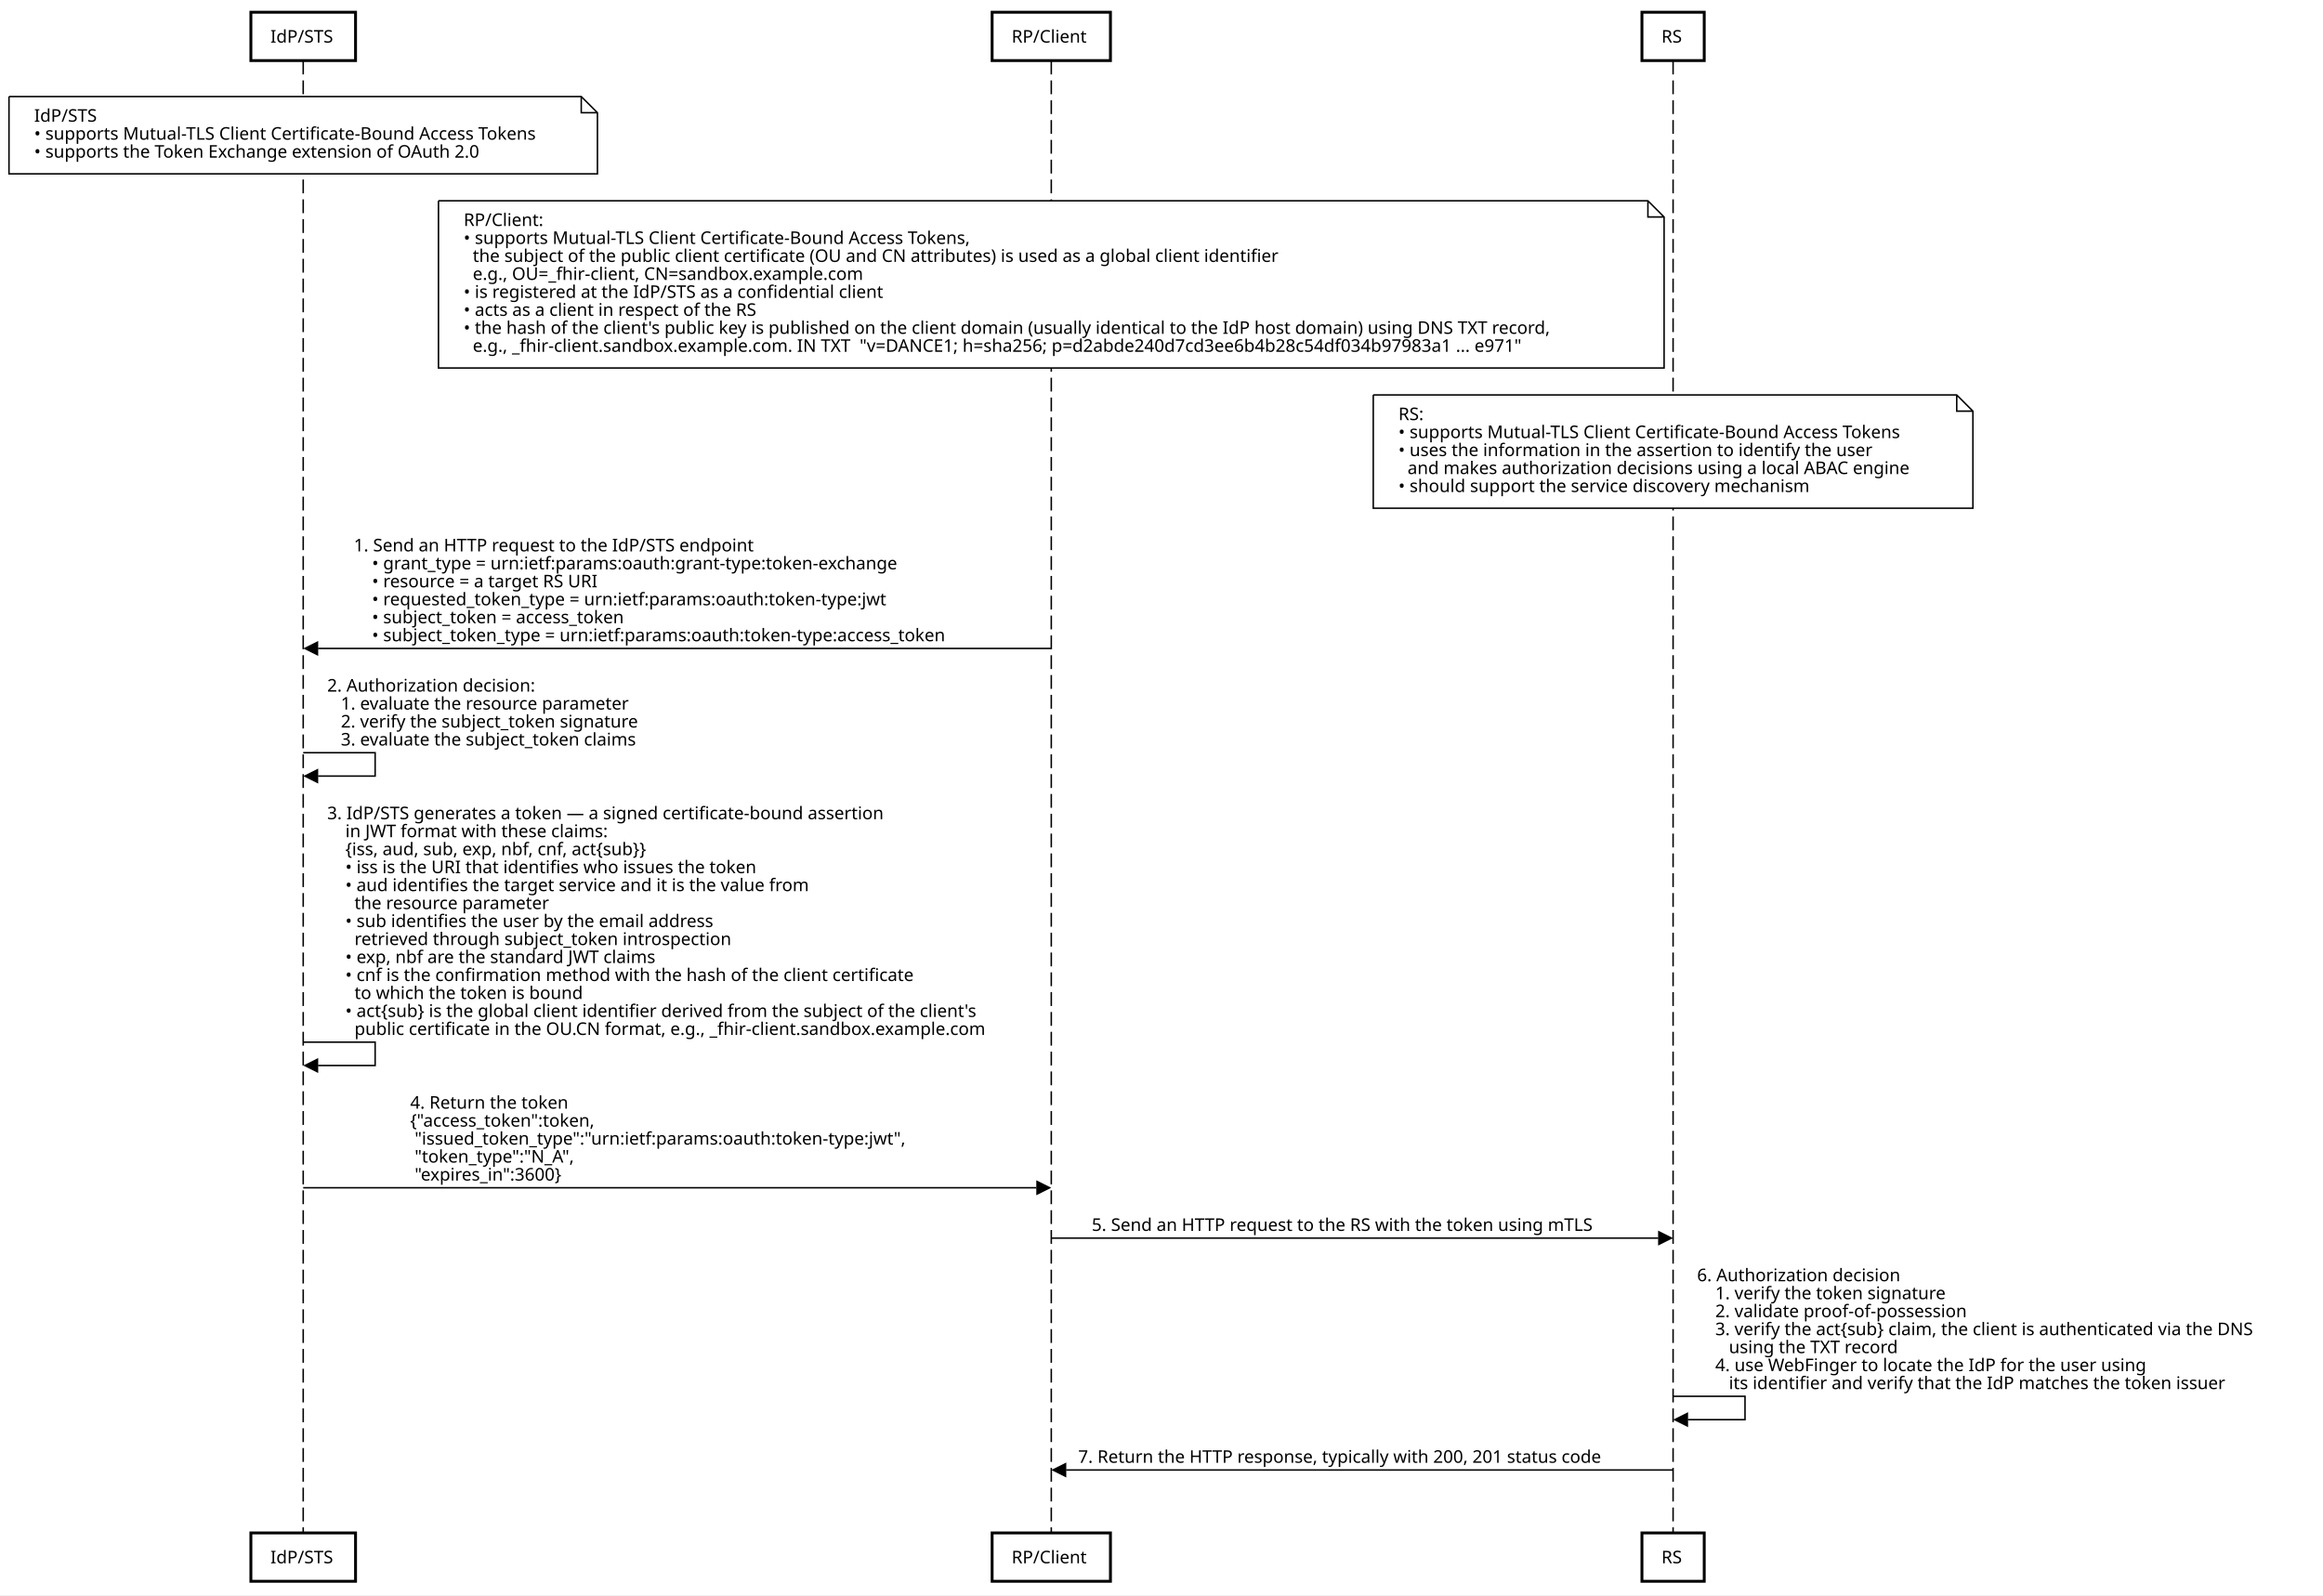
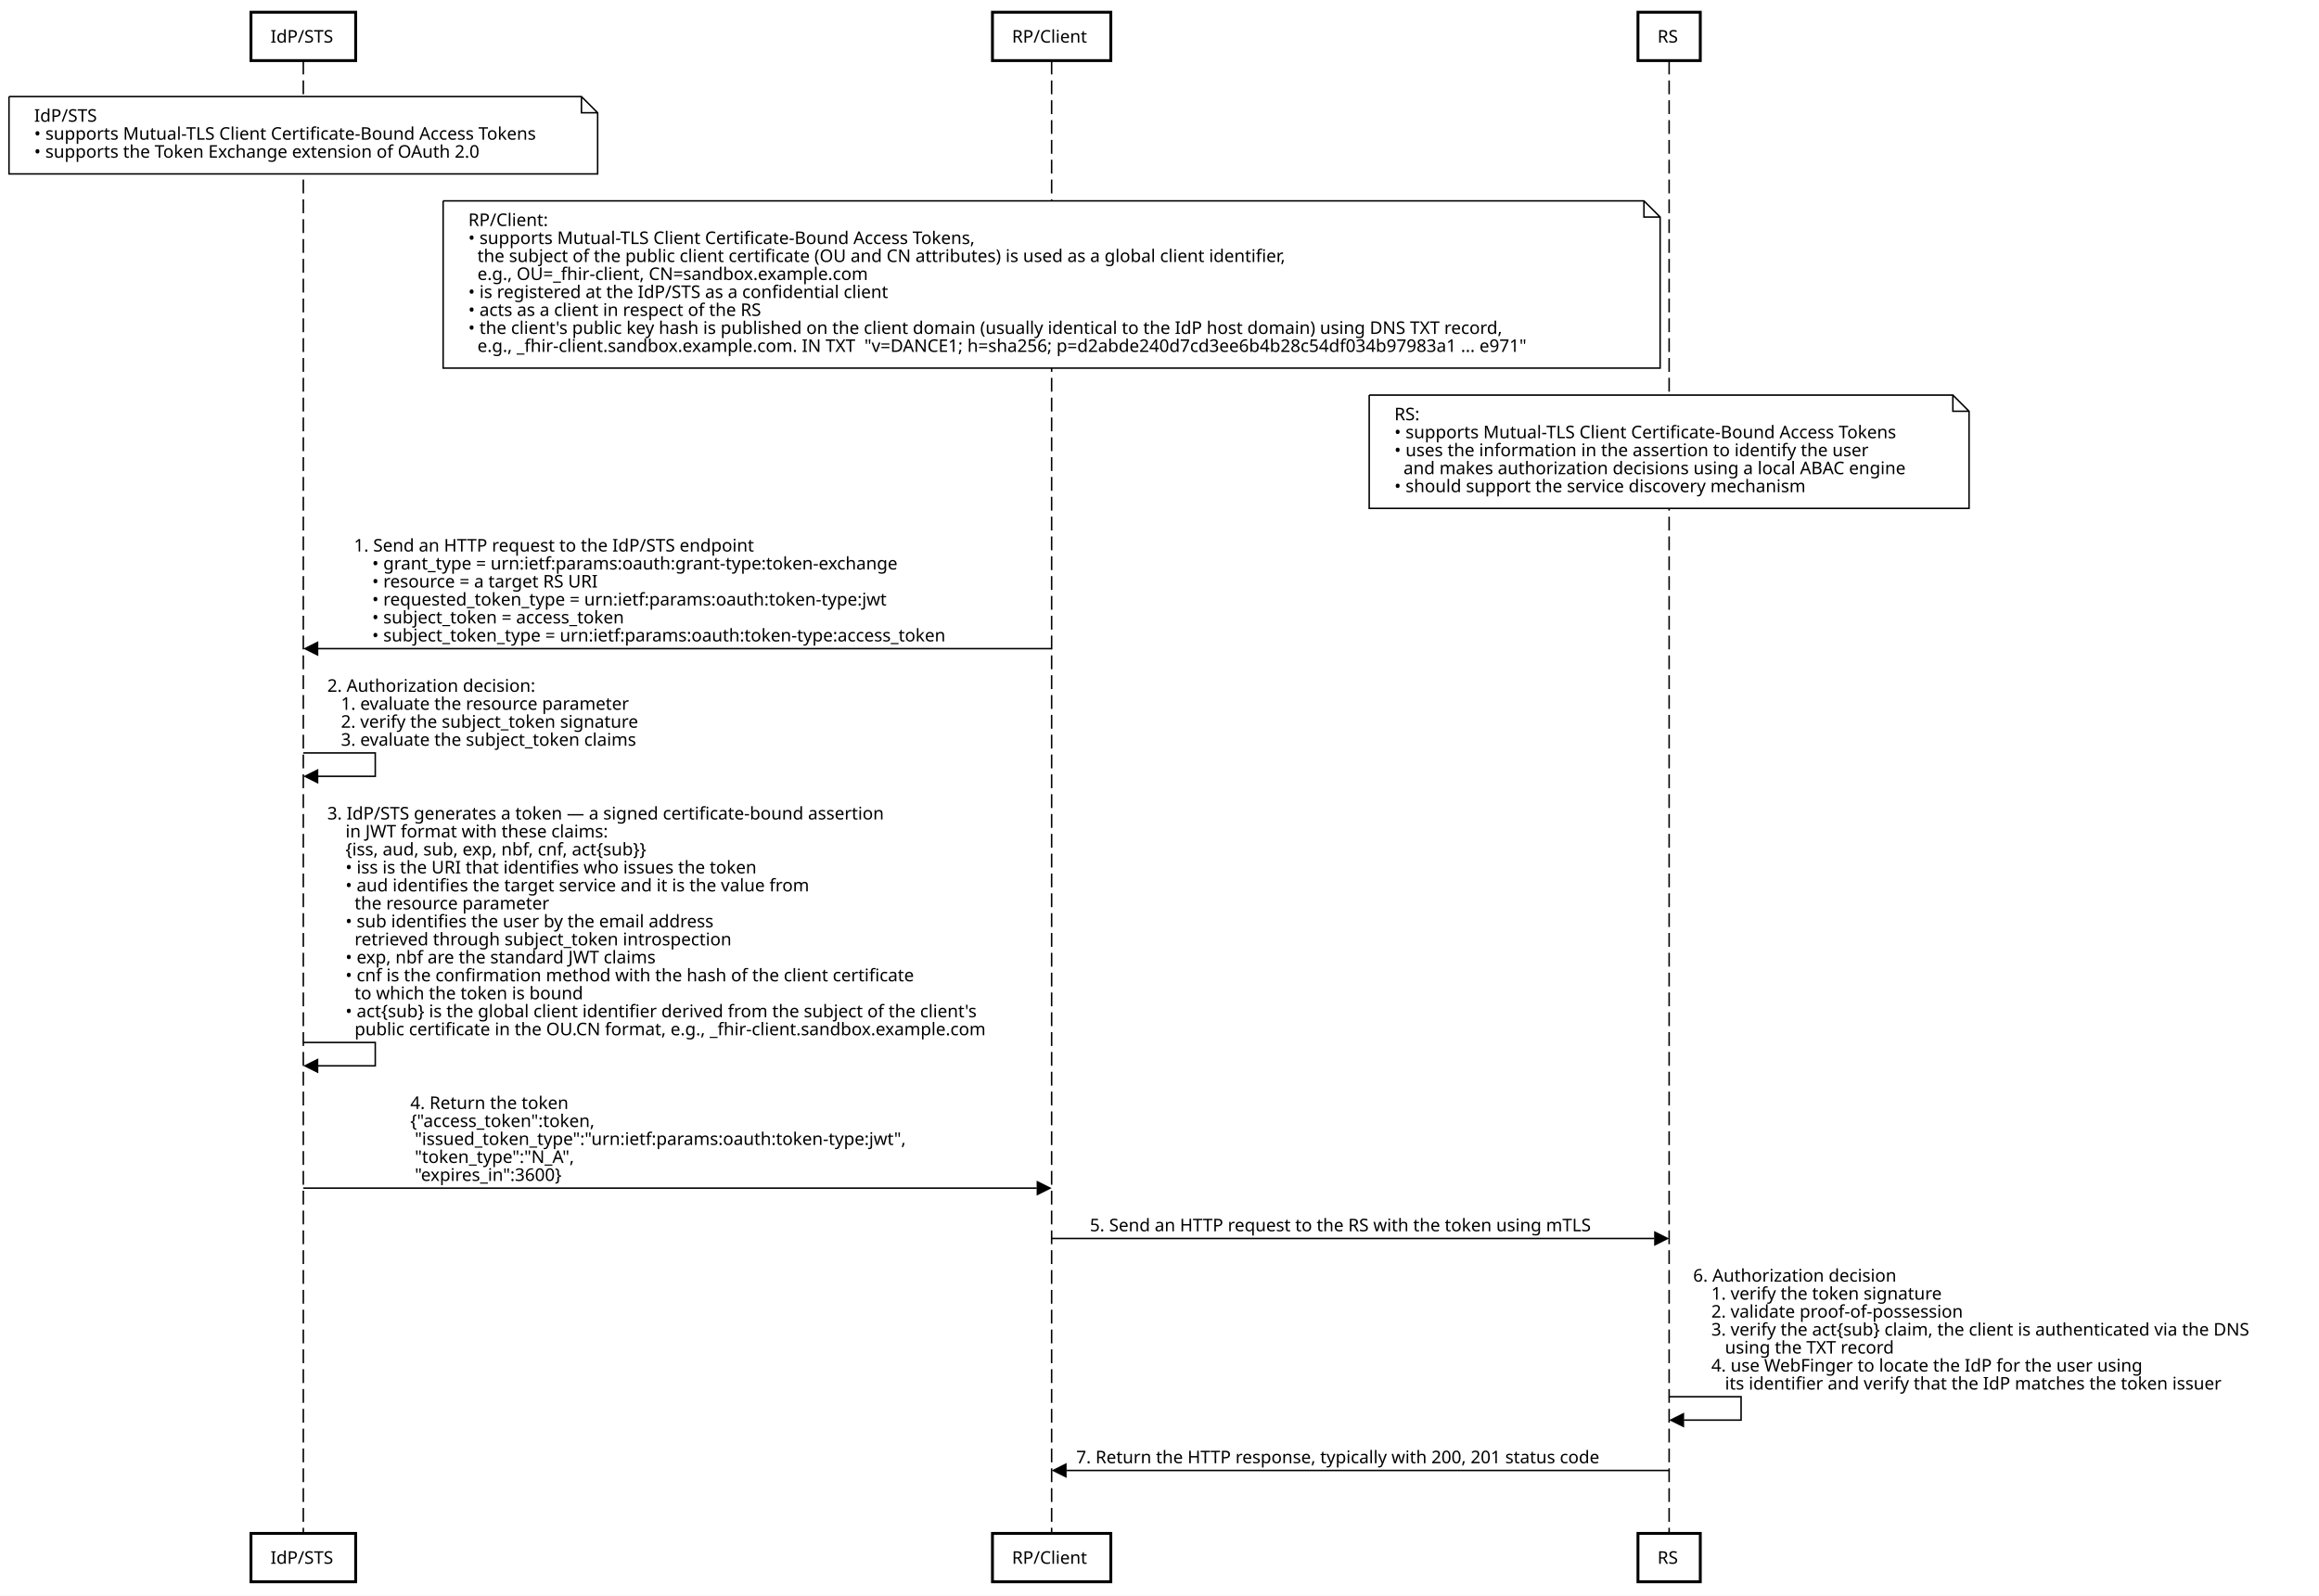
- <svg xmlns="http://www.w3.org/2000/svg" version="1.1" width="1948" height="1338">
+ <svg xmlns="http://www.w3.org/2000/svg" version="1.1" width="1944" height="1338">
  <defs />
  <g>
    <g />
    <g />
    <g />
    <g />
    <g />
    <g />
    <g />
    <g />
    <g />
    <g />
    <g />
    <g />
    <g />
    <g />
    <g />
    <g />
    <g />
    <g />
    <g />
    <g />
    <g />
    <g />
    <g />
    <g />
    <g />
    <g />
    <g />
    <g />
    <g />
    <g />
    <g />
    <g />
    <g />
    <g />
    <g />
    <g />
    <g />
    <g />
    <g />
    <g />
    <g />
    <g />
    <g />
    <g />
    <g />
    <g />
    <g />
    <g />
    <g />
    <g />
    <g />
    <g />
    <g />
    <g />
    <g />
    <g />
    <g>
-       <rect fill="white" stroke="none" x="0" y="0" width="1948" height="1338" />
+       <rect fill="white" stroke="none" x="0" y="0" width="1944" height="1338" />
    </g>
    <g />
    <g>
      <path fill="none" stroke="black" paint-order="fill stroke markers" d=" M 254.266 50.815 L 254.266 1285.756" stroke-miterlimit="10" stroke-width="1.257" stroke-dasharray="11.599,5.026" />
      <path fill="none" stroke="black" paint-order="fill stroke markers" d=" M 881.577 50.815 L 881.577 1285.756" stroke-miterlimit="10" stroke-width="1.257" stroke-dasharray="11.599,5.026" />
-       <path fill="none" stroke="black" paint-order="fill stroke markers" d=" M 1403.001 50.815 L 1403.001 1285.756" stroke-miterlimit="10" stroke-width="1.257" stroke-dasharray="11.599,5.026" />
+       <path fill="none" stroke="black" paint-order="fill stroke markers" d=" M 1399.218 50.815 L 1399.218 1285.756" stroke-miterlimit="10" stroke-width="1.257" stroke-dasharray="11.599,5.026" />
    </g>
    <g>
      <path fill="none" stroke="none" />
      <g>
        <path fill="white" stroke="black" paint-order="fill stroke markers" d=" M 210.381 10.253 L 298.151 10.253 L 298.151 50.815 L 210.381 50.815 L 210.381 10.253 Z" stroke-miterlimit="10" stroke-width="2.413" stroke-dasharray="" />
      </g>
      <g>
        <text fill="black" stroke="none" font-family="sans-serif" font-size="11pt" font-style="normal" font-weight="normal" text-decoration="normal" x="226.741" y="35.736" text-anchor="start" dominant-baseline="alphabetic" xml:space="preserve">IdP/STS</text>
      </g>
      <path fill="none" stroke="none" />
      <g>
        <path fill="white" stroke="black" paint-order="fill stroke markers" d=" M 831.967 10.253 L 931.187 10.253 L 931.187 50.815 L 831.967 50.815 L 831.967 10.253 Z" stroke-miterlimit="10" stroke-width="2.413" stroke-dasharray="" />
      </g>
      <g>
        <text fill="black" stroke="none" font-family="sans-serif" font-size="11pt" font-style="normal" font-weight="normal" text-decoration="normal" x="848.327" y="35.736" text-anchor="start" dominant-baseline="alphabetic" xml:space="preserve">RP/Client</text>
      </g>
      <path fill="none" stroke="none" />
      <g>
-         <path fill="white" stroke="black" paint-order="fill stroke markers" d=" M 1376.883 10.253 L 1429.12 10.253 L 1429.12 50.815 L 1376.883 50.815 L 1376.883 10.253 Z" stroke-miterlimit="10" stroke-width="2.413" stroke-dasharray="" />
-       </g>
-       <g>
-         <text fill="black" stroke="none" font-family="sans-serif" font-size="11pt" font-style="normal" font-weight="normal" text-decoration="normal" x="1393.243" y="35.736" text-anchor="start" dominant-baseline="alphabetic" xml:space="preserve">RS</text>
+         <path fill="white" stroke="black" paint-order="fill stroke markers" d=" M 1373.099 10.253 L 1425.337 10.253 L 1425.337 50.815 L 1373.099 50.815 L 1373.099 10.253 Z" stroke-miterlimit="10" stroke-width="2.413" stroke-dasharray="" />
+       </g>
+       <g>
+         <text fill="black" stroke="none" font-family="sans-serif" font-size="11pt" font-style="normal" font-weight="normal" text-decoration="normal" x="1389.46" y="35.736" text-anchor="start" dominant-baseline="alphabetic" xml:space="preserve">RS</text>
      </g>
      <path fill="none" stroke="none" />
      <g>
        <path fill="white" stroke="black" paint-order="fill stroke markers" d=" M 210.381 1285.756 L 298.151 1285.756 L 298.151 1326.318 L 210.381 1326.318 L 210.381 1285.756 Z" stroke-miterlimit="10" stroke-width="2.413" stroke-dasharray="" />
      </g>
      <g>
        <text fill="black" stroke="none" font-family="sans-serif" font-size="11pt" font-style="normal" font-weight="normal" text-decoration="normal" x="226.741" y="1311.239" text-anchor="start" dominant-baseline="alphabetic" xml:space="preserve">IdP/STS</text>
      </g>
      <path fill="none" stroke="none" />
      <g>
        <path fill="white" stroke="black" paint-order="fill stroke markers" d=" M 831.967 1285.756 L 931.187 1285.756 L 931.187 1326.318 L 831.967 1326.318 L 831.967 1285.756 Z" stroke-miterlimit="10" stroke-width="2.413" stroke-dasharray="" />
      </g>
      <g>
        <text fill="black" stroke="none" font-family="sans-serif" font-size="11pt" font-style="normal" font-weight="normal" text-decoration="normal" x="848.327" y="1311.239" text-anchor="start" dominant-baseline="alphabetic" xml:space="preserve">RP/Client</text>
      </g>
      <path fill="none" stroke="none" />
      <g>
-         <path fill="white" stroke="black" paint-order="fill stroke markers" d=" M 1376.883 1285.756 L 1429.12 1285.756 L 1429.12 1326.318 L 1376.883 1326.318 L 1376.883 1285.756 Z" stroke-miterlimit="10" stroke-width="2.413" stroke-dasharray="" />
-       </g>
-       <g>
-         <text fill="black" stroke="none" font-family="sans-serif" font-size="11pt" font-style="normal" font-weight="normal" text-decoration="normal" x="1393.243" y="1311.239" text-anchor="start" dominant-baseline="alphabetic" xml:space="preserve">RS</text>
+         <path fill="white" stroke="black" paint-order="fill stroke markers" d=" M 1373.099 1285.756 L 1425.337 1285.756 L 1425.337 1326.318 L 1373.099 1326.318 L 1373.099 1285.756 Z" stroke-miterlimit="10" stroke-width="2.413" stroke-dasharray="" />
+       </g>
+       <g>
+         <text fill="black" stroke="none" font-family="sans-serif" font-size="11pt" font-style="normal" font-weight="normal" text-decoration="normal" x="1389.46" y="1311.239" text-anchor="start" dominant-baseline="alphabetic" xml:space="preserve">RS</text>
      </g>
    </g>
    <g>
      <path fill="white" stroke="black" paint-order="fill stroke markers" d=" M 7.539 80.972 L 487.422 80.972 L 500.993 94.543 L 500.993 145.811 L 7.539 145.811 L 7.539 80.972 M 487.422 80.972 L 487.422 94.543 L 500.993 94.543" stroke-miterlimit="10" stroke-width="1.257" stroke-dasharray="" />
      <g>
        <text fill="black" stroke="none" font-family="sans-serif" font-size="11pt" font-style="normal" font-weight="normal" text-decoration="normal" x="28.649" y="102.082" text-anchor="start" dominant-baseline="alphabetic" xml:space="preserve">IdP/STS</text>
        <text fill="black" stroke="none" font-family="sans-serif" font-size="11pt" font-style="normal" font-weight="normal" text-decoration="normal" x="28.649" y="117.161" text-anchor="start" dominant-baseline="alphabetic" xml:space="preserve">• supports Mutual-TLS Client Certificate-Bound Access Tokens</text>
        <text fill="black" stroke="none" font-family="sans-serif" font-size="11pt" font-style="normal" font-weight="normal" text-decoration="normal" x="28.649" y="132.24" text-anchor="start" dominant-baseline="alphabetic" xml:space="preserve">• supports the Token Exchange extension of OAuth 2.0</text>
      </g>
-       <path fill="white" stroke="black" paint-order="fill stroke markers" d=" M 367.692 168.429 L 1381.891 168.429 L 1395.462 181.999 L 1395.462 308.66 L 367.692 308.66 L 367.692 168.429 M 1381.891 168.429 L 1381.891 181.999 L 1395.462 181.999" stroke-miterlimit="10" stroke-width="1.257" stroke-dasharray="" />
-       <g>
-         <text fill="black" stroke="none" font-family="sans-serif" font-size="11pt" font-style="normal" font-weight="normal" text-decoration="normal" x="388.802" y="189.539" text-anchor="start" dominant-baseline="alphabetic" xml:space="preserve">RP/Client:</text>
-         <text fill="black" stroke="none" font-family="sans-serif" font-size="11pt" font-style="normal" font-weight="normal" text-decoration="normal" x="388.802" y="204.617" text-anchor="start" dominant-baseline="alphabetic" xml:space="preserve">• supports Mutual-TLS Client Certificate-Bound Access Tokens,</text>
-         <text fill="black" stroke="none" font-family="sans-serif" font-size="11pt" font-style="normal" font-weight="normal" text-decoration="normal" x="388.802" y="219.696" text-anchor="start" dominant-baseline="alphabetic" xml:space="preserve">  the subject of the public client certificate (OU and CN attributes) is used as a global client identifier</text>
-         <text fill="black" stroke="none" font-family="sans-serif" font-size="11pt" font-style="normal" font-weight="normal" text-decoration="normal" x="388.802" y="234.775" text-anchor="start" dominant-baseline="alphabetic" xml:space="preserve">  e.g., OU=_fhir-client, CN=sandbox.example.com</text>
-         <text fill="black" stroke="none" font-family="sans-serif" font-size="11pt" font-style="normal" font-weight="normal" text-decoration="normal" x="388.802" y="249.853" text-anchor="start" dominant-baseline="alphabetic" xml:space="preserve">• is registered at the IdP/STS as a confidential client</text>
-         <text fill="black" stroke="none" font-family="sans-serif" font-size="11pt" font-style="normal" font-weight="normal" text-decoration="normal" x="388.802" y="264.932" text-anchor="start" dominant-baseline="alphabetic" xml:space="preserve">• acts as a client in respect of the RS</text>
-         <text fill="black" stroke="none" font-family="sans-serif" font-size="11pt" font-style="normal" font-weight="normal" text-decoration="normal" x="388.802" y="280.011" text-anchor="start" dominant-baseline="alphabetic" xml:space="preserve">• the hash of the client's public key is published on the client domain (usually identical to the IdP host domain) using DNS TXT record,</text>
-         <text fill="black" stroke="none" font-family="sans-serif" font-size="11pt" font-style="normal" font-weight="normal" text-decoration="normal" x="388.802" y="295.089" text-anchor="start" dominant-baseline="alphabetic" xml:space="preserve">  e.g., _fhir-client.sandbox.example.com. IN TXT  "v=DANCE1; h=sha256; p=d2abde240d7cd3ee6b4b28c54df034b97983a1 ... e971"</text>
-       </g>
-       <path fill="white" stroke="black" paint-order="fill stroke markers" d=" M 1151.575 331.278 L 1640.857 331.278 L 1654.428 344.849 L 1654.428 426.273 L 1151.575 426.273 L 1151.575 331.278 M 1640.857 331.278 L 1640.857 344.849 L 1654.428 344.849" stroke-miterlimit="10" stroke-width="1.257" stroke-dasharray="" />
-       <g>
-         <text fill="black" stroke="none" font-family="sans-serif" font-size="11pt" font-style="normal" font-weight="normal" text-decoration="normal" x="1172.685" y="352.388" text-anchor="start" dominant-baseline="alphabetic" xml:space="preserve">RS:</text>
-         <text fill="black" stroke="none" font-family="sans-serif" font-size="11pt" font-style="normal" font-weight="normal" text-decoration="normal" x="1172.685" y="367.467" text-anchor="start" dominant-baseline="alphabetic" xml:space="preserve">• supports Mutual-TLS Client Certificate-Bound Access Tokens</text>
-         <text fill="black" stroke="none" font-family="sans-serif" font-size="11pt" font-style="normal" font-weight="normal" text-decoration="normal" x="1172.685" y="382.545" text-anchor="start" dominant-baseline="alphabetic" xml:space="preserve">• uses the information in the assertion to identify the user</text>
-         <text fill="black" stroke="none" font-family="sans-serif" font-size="11pt" font-style="normal" font-weight="normal" text-decoration="normal" x="1172.685" y="397.624" text-anchor="start" dominant-baseline="alphabetic" xml:space="preserve">  and makes authorization decisions using a local ABAC engine</text>
-         <text fill="black" stroke="none" font-family="sans-serif" font-size="11pt" font-style="normal" font-weight="normal" text-decoration="normal" x="1172.685" y="412.703" text-anchor="start" dominant-baseline="alphabetic" xml:space="preserve">• should support the service discovery mechanism</text>
+       <path fill="white" stroke="black" paint-order="fill stroke markers" d=" M 371.475 168.429 L 1378.108 168.429 L 1391.679 181.999 L 1391.679 308.66 L 371.475 308.66 L 371.475 168.429 M 1378.108 168.429 L 1378.108 181.999 L 1391.679 181.999" stroke-miterlimit="10" stroke-width="1.257" stroke-dasharray="" />
+       <g>
+         <text fill="black" stroke="none" font-family="sans-serif" font-size="11pt" font-style="normal" font-weight="normal" text-decoration="normal" x="392.585" y="189.539" text-anchor="start" dominant-baseline="alphabetic" xml:space="preserve">RP/Client:</text>
+         <text fill="black" stroke="none" font-family="sans-serif" font-size="11pt" font-style="normal" font-weight="normal" text-decoration="normal" x="392.585" y="204.617" text-anchor="start" dominant-baseline="alphabetic" xml:space="preserve">• supports Mutual-TLS Client Certificate-Bound Access Tokens,</text>
+         <text fill="black" stroke="none" font-family="sans-serif" font-size="11pt" font-style="normal" font-weight="normal" text-decoration="normal" x="392.585" y="219.696" text-anchor="start" dominant-baseline="alphabetic" xml:space="preserve">  the subject of the public client certificate (OU and CN attributes) is used as a global client identifier,</text>
+         <text fill="black" stroke="none" font-family="sans-serif" font-size="11pt" font-style="normal" font-weight="normal" text-decoration="normal" x="392.585" y="234.775" text-anchor="start" dominant-baseline="alphabetic" xml:space="preserve">  e.g., OU=_fhir-client, CN=sandbox.example.com</text>
+         <text fill="black" stroke="none" font-family="sans-serif" font-size="11pt" font-style="normal" font-weight="normal" text-decoration="normal" x="392.585" y="249.853" text-anchor="start" dominant-baseline="alphabetic" xml:space="preserve">• is registered at the IdP/STS as a confidential client</text>
+         <text fill="black" stroke="none" font-family="sans-serif" font-size="11pt" font-style="normal" font-weight="normal" text-decoration="normal" x="392.585" y="264.932" text-anchor="start" dominant-baseline="alphabetic" xml:space="preserve">• acts as a client in respect of the RS</text>
+         <text fill="black" stroke="none" font-family="sans-serif" font-size="11pt" font-style="normal" font-weight="normal" text-decoration="normal" x="392.585" y="280.011" text-anchor="start" dominant-baseline="alphabetic" xml:space="preserve">• the client's public key hash is published on the client domain (usually identical to the IdP host domain) using DNS TXT record,</text>
+         <text fill="black" stroke="none" font-family="sans-serif" font-size="11pt" font-style="normal" font-weight="normal" text-decoration="normal" x="392.585" y="295.089" text-anchor="start" dominant-baseline="alphabetic" xml:space="preserve">  e.g., _fhir-client.sandbox.example.com. IN TXT  "v=DANCE1; h=sha256; p=d2abde240d7cd3ee6b4b28c54df034b97983a1 ... e971"</text>
+       </g>
+       <path fill="white" stroke="black" paint-order="fill stroke markers" d=" M 1147.791 331.278 L 1637.074 331.278 L 1650.645 344.849 L 1650.645 426.273 L 1147.791 426.273 L 1147.791 331.278 M 1637.074 331.278 L 1637.074 344.849 L 1650.645 344.849" stroke-miterlimit="10" stroke-width="1.257" stroke-dasharray="" />
+       <g>
+         <text fill="black" stroke="none" font-family="sans-serif" font-size="11pt" font-style="normal" font-weight="normal" text-decoration="normal" x="1168.901" y="352.388" text-anchor="start" dominant-baseline="alphabetic" xml:space="preserve">RS:</text>
+         <text fill="black" stroke="none" font-family="sans-serif" font-size="11pt" font-style="normal" font-weight="normal" text-decoration="normal" x="1168.901" y="367.467" text-anchor="start" dominant-baseline="alphabetic" xml:space="preserve">• supports Mutual-TLS Client Certificate-Bound Access Tokens</text>
+         <text fill="black" stroke="none" font-family="sans-serif" font-size="11pt" font-style="normal" font-weight="normal" text-decoration="normal" x="1168.901" y="382.545" text-anchor="start" dominant-baseline="alphabetic" xml:space="preserve">• uses the information in the assertion to identify the user</text>
+         <text fill="black" stroke="none" font-family="sans-serif" font-size="11pt" font-style="normal" font-weight="normal" text-decoration="normal" x="1168.901" y="397.624" text-anchor="start" dominant-baseline="alphabetic" xml:space="preserve">  and makes authorization decisions using a local ABAC engine</text>
+         <text fill="black" stroke="none" font-family="sans-serif" font-size="11pt" font-style="normal" font-weight="normal" text-decoration="normal" x="1168.901" y="412.703" text-anchor="start" dominant-baseline="alphabetic" xml:space="preserve">• should support the service discovery mechanism</text>
      </g>
      <g>
        <g>
          <rect fill="white" stroke="none" x="294.435" y="448.891" width="363.407" height="19.602" />
        </g>
        <g>
          <rect fill="white" stroke="none" x="294.435" y="463.97" width="502.84" height="19.602" />
        </g>
        <g>
          <rect fill="white" stroke="none" x="294.435" y="479.049" width="234.007" height="19.602" />
        </g>
        <g>
          <rect fill="white" stroke="none" x="294.435" y="494.127" width="491.94" height="19.602" />
        </g>
        <g>
          <rect fill="white" stroke="none" x="294.435" y="509.206" width="257.524" height="19.602" />
        </g>
        <g>
          <rect fill="white" stroke="none" x="294.435" y="524.285" width="546.974" height="19.602" />
        </g>
        <text fill="black" stroke="none" font-family="sans-serif" font-size="11pt" font-style="normal" font-weight="normal" text-decoration="normal" x="296.697" y="462.462" text-anchor="start" dominant-baseline="alphabetic" xml:space="preserve">1. Send an HTTP request to the IdP/STS endpoint</text>
        <text fill="black" stroke="none" font-family="sans-serif" font-size="11pt" font-style="normal" font-weight="normal" text-decoration="normal" x="296.697" y="477.541" text-anchor="start" dominant-baseline="alphabetic" xml:space="preserve">    • grant_type = urn:ietf:params:oauth:grant-type:token-exchange</text>
        <text fill="black" stroke="none" font-family="sans-serif" font-size="11pt" font-style="normal" font-weight="normal" text-decoration="normal" x="296.697" y="492.619" text-anchor="start" dominant-baseline="alphabetic" xml:space="preserve">    • resource = a target RS URI</text>
        <text fill="black" stroke="none" font-family="sans-serif" font-size="11pt" font-style="normal" font-weight="normal" text-decoration="normal" x="296.697" y="507.698" text-anchor="start" dominant-baseline="alphabetic" xml:space="preserve">    • requested_token_type = urn:ietf:params:oauth:token-type:jwt</text>
        <text fill="black" stroke="none" font-family="sans-serif" font-size="11pt" font-style="normal" font-weight="normal" text-decoration="normal" x="296.697" y="522.777" text-anchor="start" dominant-baseline="alphabetic" xml:space="preserve">    • subject_token = access_token</text>
        <text fill="black" stroke="none" font-family="sans-serif" font-size="11pt" font-style="normal" font-weight="normal" text-decoration="normal" x="296.697" y="537.855" text-anchor="start" dominant-baseline="alphabetic" xml:space="preserve">    • subject_token_type = urn:ietf:params:oauth:token-type:access_token</text>
      </g>
      <g>
        <path fill="none" stroke="black" paint-order="fill stroke markers" d=" M 881.577 543.887 L 266.681 543.887" stroke-miterlimit="10" stroke-width="1.257" stroke-dasharray="" />
        <g transform="translate(254.2661,543.8869) translate(-254.2661,-543.8869)">
          <path fill="black" stroke="none" paint-order="stroke fill markers" d=" M 266.832 537.604 L 254.266 543.887 L 266.832 550.17 Z" />
        </g>
      </g>
      <g>
        <g>
          <rect fill="white" stroke="none" x="272.109" y="566.505" width="191.607" height="19.602" />
        </g>
        <g>
          <rect fill="white" stroke="none" x="272.109" y="581.583" width="280.09" height="19.602" />
        </g>
        <g>
          <rect fill="white" stroke="none" x="272.109" y="596.662" width="287.39" height="19.602" />
        </g>
        <g>
          <rect fill="white" stroke="none" x="272.109" y="611.741" width="287.857" height="19.602" />
        </g>
        <text fill="black" stroke="none" font-family="sans-serif" font-size="11pt" font-style="normal" font-weight="normal" text-decoration="normal" x="274.371" y="580.076" text-anchor="start" dominant-baseline="alphabetic" xml:space="preserve">2. Authorization decision:</text>
        <text fill="black" stroke="none" font-family="sans-serif" font-size="11pt" font-style="normal" font-weight="normal" text-decoration="normal" x="274.371" y="595.154" text-anchor="start" dominant-baseline="alphabetic" xml:space="preserve">   1. evaluate the resource parameter</text>
        <text fill="black" stroke="none" font-family="sans-serif" font-size="11pt" font-style="normal" font-weight="normal" text-decoration="normal" x="274.371" y="610.233" text-anchor="start" dominant-baseline="alphabetic" xml:space="preserve">   2. verify the subject_token signature</text>
        <text fill="black" stroke="none" font-family="sans-serif" font-size="11pt" font-style="normal" font-weight="normal" text-decoration="normal" x="274.371" y="625.312" text-anchor="start" dominant-baseline="alphabetic" xml:space="preserve">   3. evaluate the subject_token claims</text>
      </g>
      <g>
        <path fill="none" stroke="black" paint-order="fill stroke markers" d=" M 254.266 631.343 L 314.581 631.343 L 314.581 650.945 L 266.681 650.945" stroke-miterlimit="10" stroke-width="1.257" stroke-dasharray="" />
        <g transform="translate(254.2661,650.9453) translate(-254.2661,-650.9453)">
          <path fill="black" stroke="none" paint-order="stroke fill markers" d=" M 266.832 644.663 L 254.266 650.945 L 266.832 657.228 Z" />
        </g>
      </g>
      <g>
        <g>
          <rect fill="white" stroke="none" x="272.109" y="673.563" width="505.09" height="19.602" />
        </g>
        <g>
          <rect fill="white" stroke="none" x="272.109" y="688.642" width="260.674" height="19.602" />
        </g>
        <g>
          <rect fill="white" stroke="none" x="272.109" y="703.721" width="311.924" height="19.602" />
        </g>
        <g>
          <rect fill="white" stroke="none" x="272.109" y="718.799" width="397.007" height="19.602" />
        </g>
        <g>
          <rect fill="white" stroke="none" x="272.109" y="733.878" width="447.024" height="19.602" />
        </g>
        <g>
          <rect fill="white" stroke="none" x="272.109" y="748.957" width="206.907" height="19.602" />
        </g>
        <g>
          <rect fill="white" stroke="none" x="272.109" y="764.035" width="359.257" height="19.602" />
        </g>
        <g>
          <rect fill="white" stroke="none" x="272.109" y="779.114" width="368.457" height="19.602" />
        </g>
        <g>
          <rect fill="white" stroke="none" x="272.109" y="794.192" width="307.574" height="19.602" />
        </g>
        <g>
          <rect fill="white" stroke="none" x="272.109" y="809.271" width="538.657" height="19.602" />
        </g>
        <g>
          <rect fill="white" stroke="none" x="272.109" y="824.35" width="236.407" height="19.602" />
        </g>
        <g>
          <rect fill="white" stroke="none" x="272.109" y="839.428" width="604.19" height="19.602" />
        </g>
        <g>
          <rect fill="white" stroke="none" x="272.109" y="854.507" width="601.907" height="19.602" />
        </g>
        <text fill="black" stroke="none" font-family="sans-serif" font-size="11pt" font-style="normal" font-weight="normal" text-decoration="normal" x="274.371" y="687.134" text-anchor="start" dominant-baseline="alphabetic" xml:space="preserve">3. IdP/STS generates a token — a signed certificate-bound assertion</text>
        <text fill="black" stroke="none" font-family="sans-serif" font-size="11pt" font-style="normal" font-weight="normal" text-decoration="normal" x="274.371" y="702.213" text-anchor="start" dominant-baseline="alphabetic" xml:space="preserve">    in JWT format with these claims:</text>
        <text fill="black" stroke="none" font-family="sans-serif" font-size="11pt" font-style="normal" font-weight="normal" text-decoration="normal" x="274.371" y="717.291" text-anchor="start" dominant-baseline="alphabetic" xml:space="preserve">    {iss, aud, sub, exp, nbf, cnf, act{sub}}</text>
        <text fill="black" stroke="none" font-family="sans-serif" font-size="11pt" font-style="normal" font-weight="normal" text-decoration="normal" x="274.371" y="732.37" text-anchor="start" dominant-baseline="alphabetic" xml:space="preserve">    • iss is the URI that identifies who issues the token</text>
        <text fill="black" stroke="none" font-family="sans-serif" font-size="11pt" font-style="normal" font-weight="normal" text-decoration="normal" x="274.371" y="747.449" text-anchor="start" dominant-baseline="alphabetic" xml:space="preserve">    • aud identifies the target service and it is the value from</text>
        <text fill="black" stroke="none" font-family="sans-serif" font-size="11pt" font-style="normal" font-weight="normal" text-decoration="normal" x="274.371" y="762.527" text-anchor="start" dominant-baseline="alphabetic" xml:space="preserve">      the resource parameter</text>
        <text fill="black" stroke="none" font-family="sans-serif" font-size="11pt" font-style="normal" font-weight="normal" text-decoration="normal" x="274.371" y="777.606" text-anchor="start" dominant-baseline="alphabetic" xml:space="preserve">    • sub identifies the user by the email address</text>
        <text fill="black" stroke="none" font-family="sans-serif" font-size="11pt" font-style="normal" font-weight="normal" text-decoration="normal" x="274.371" y="792.685" text-anchor="start" dominant-baseline="alphabetic" xml:space="preserve">      retrieved through subject_token introspection</text>
        <text fill="black" stroke="none" font-family="sans-serif" font-size="11pt" font-style="normal" font-weight="normal" text-decoration="normal" x="274.371" y="807.763" text-anchor="start" dominant-baseline="alphabetic" xml:space="preserve">    • exp, nbf are the standard JWT claims</text>
        <text fill="black" stroke="none" font-family="sans-serif" font-size="11pt" font-style="normal" font-weight="normal" text-decoration="normal" x="274.371" y="822.842" text-anchor="start" dominant-baseline="alphabetic" xml:space="preserve">    • cnf is the confirmation method with the hash of the client certificate</text>
        <text fill="black" stroke="none" font-family="sans-serif" font-size="11pt" font-style="normal" font-weight="normal" text-decoration="normal" x="274.371" y="837.921" text-anchor="start" dominant-baseline="alphabetic" xml:space="preserve">      to which the token is bound</text>
        <text fill="black" stroke="none" font-family="sans-serif" font-size="11pt" font-style="normal" font-weight="normal" text-decoration="normal" x="274.371" y="852.999" text-anchor="start" dominant-baseline="alphabetic" xml:space="preserve">    • act{sub} is the global client identifier derived from the subject of the client's</text>
        <text fill="black" stroke="none" font-family="sans-serif" font-size="11pt" font-style="normal" font-weight="normal" text-decoration="normal" x="274.371" y="868.078" text-anchor="start" dominant-baseline="alphabetic" xml:space="preserve">      public certificate in the OU.CN format, e.g., _fhir-client.sandbox.example.com</text>
      </g>
      <g>
        <path fill="none" stroke="black" paint-order="fill stroke markers" d=" M 254.266 874.109 L 314.581 874.109 L 314.581 893.712 L 266.681 893.712" stroke-miterlimit="10" stroke-width="1.257" stroke-dasharray="" />
        <g transform="translate(254.2661,893.7115) translate(-254.2661,-893.7115)">
          <path fill="black" stroke="none" paint-order="stroke fill markers" d=" M 266.832 887.429 L 254.266 893.712 L 266.832 899.994 Z" />
        </g>
      </g>
      <g>
        <g>
          <rect fill="white" stroke="none" x="341.676" y="916.33" width="146.324" height="19.602" />
        </g>
        <g>
          <rect fill="white" stroke="none" x="341.676" y="931.408" width="175.824" height="19.602" />
        </g>
        <g>
          <rect fill="white" stroke="none" x="341.676" y="946.487" width="452.49" height="19.602" />
        </g>
        <g>
          <rect fill="white" stroke="none" x="341.676" y="961.565" width="155.307" height="19.602" />
        </g>
        <g>
          <rect fill="white" stroke="none" x="341.676" y="976.644" width="148.274" height="19.602" />
        </g>
        <text fill="black" stroke="none" font-family="sans-serif" font-size="11pt" font-style="normal" font-weight="normal" text-decoration="normal" x="343.938" y="929.9" text-anchor="start" dominant-baseline="alphabetic" xml:space="preserve">4. Return the token</text>
        <text fill="black" stroke="none" font-family="sans-serif" font-size="11pt" font-style="normal" font-weight="normal" text-decoration="normal" x="343.938" y="944.979" text-anchor="start" dominant-baseline="alphabetic" xml:space="preserve">{"access_token":token,</text>
        <text fill="black" stroke="none" font-family="sans-serif" font-size="11pt" font-style="normal" font-weight="normal" text-decoration="normal" x="343.938" y="960.058" text-anchor="start" dominant-baseline="alphabetic" xml:space="preserve"> "issued_token_type":"urn:ietf:params:oauth:token-type:jwt",</text>
        <text fill="black" stroke="none" font-family="sans-serif" font-size="11pt" font-style="normal" font-weight="normal" text-decoration="normal" x="343.938" y="975.136" text-anchor="start" dominant-baseline="alphabetic" xml:space="preserve"> "token_type":"N_A",</text>
        <text fill="black" stroke="none" font-family="sans-serif" font-size="11pt" font-style="normal" font-weight="normal" text-decoration="normal" x="343.938" y="990.215" text-anchor="start" dominant-baseline="alphabetic" xml:space="preserve"> "expires_in":3600}</text>
      </g>
      <g>
        <path fill="none" stroke="black" paint-order="fill stroke markers" d=" M 254.266 996.246 L 869.162 996.246" stroke-miterlimit="10" stroke-width="1.257" stroke-dasharray="" />
        <g transform="translate(881.577,996.2464) translate(-881.577,-996.2464)">
          <path fill="black" stroke="none" paint-order="stroke fill markers" d=" M 869.011 989.964 L 881.577 996.246 L 869.011 1002.529 Z" />
        </g>
      </g>
      <g>
        <g>
-           <rect fill="white" stroke="none" x="913.236" y="1018.864" width="458.107" height="19.602" />
-         </g>
-         <text fill="black" stroke="none" font-family="sans-serif" font-size="11pt" font-style="normal" font-weight="normal" text-decoration="normal" x="915.498" y="1032.435" text-anchor="start" dominant-baseline="alphabetic" xml:space="preserve">5. Send an HTTP request to the RS with the token using mTLS</text>
-       </g>
-       <g>
-         <path fill="none" stroke="black" paint-order="fill stroke markers" d=" M 881.577 1038.467 L 1390.587 1038.467" stroke-miterlimit="10" stroke-width="1.257" stroke-dasharray="" />
-         <g transform="translate(1403.001,1038.467) translate(-1403.001,-1038.467)">
-           <path fill="black" stroke="none" paint-order="stroke fill markers" d=" M 1390.436 1032.184 L 1403.001 1038.467 L 1390.436 1044.749 Z" />
-         </g>
-       </g>
-       <g>
-         <g>
-           <rect fill="white" stroke="none" x="1420.844" y="1061.085" width="186.657" height="19.602" />
-         </g>
-         <g>
-           <rect fill="white" stroke="none" x="1420.844" y="1076.163" width="231.524" height="19.602" />
-         </g>
-         <g>
-           <rect fill="white" stroke="none" x="1420.844" y="1091.242" width="247.324" height="19.602" />
-         </g>
-         <g>
-           <rect fill="white" stroke="none" x="1420.844" y="1106.32" width="522.157" height="19.602" />
-         </g>
-         <g>
-           <rect fill="white" stroke="none" x="1420.844" y="1121.399" width="189.54" height="19.602" />
-         </g>
-         <g>
-           <rect fill="white" stroke="none" x="1420.844" y="1136.478" width="409.124" height="19.602" />
-         </g>
-         <g>
-           <rect fill="white" stroke="none" x="1420.844" y="1151.556" width="484.54" height="19.602" />
-         </g>
-         <text fill="black" stroke="none" font-family="sans-serif" font-size="11pt" font-style="normal" font-weight="normal" text-decoration="normal" x="1423.106" y="1074.655" text-anchor="start" dominant-baseline="alphabetic" xml:space="preserve">6. Authorization decision</text>
-         <text fill="black" stroke="none" font-family="sans-serif" font-size="11pt" font-style="normal" font-weight="normal" text-decoration="normal" x="1423.106" y="1089.734" text-anchor="start" dominant-baseline="alphabetic" xml:space="preserve">    1. verify the token signature</text>
-         <text fill="black" stroke="none" font-family="sans-serif" font-size="11pt" font-style="normal" font-weight="normal" text-decoration="normal" x="1423.106" y="1104.813" text-anchor="start" dominant-baseline="alphabetic" xml:space="preserve">    2. validate proof-of-possession</text>
-         <text fill="black" stroke="none" font-family="sans-serif" font-size="11pt" font-style="normal" font-weight="normal" text-decoration="normal" x="1423.106" y="1119.891" text-anchor="start" dominant-baseline="alphabetic" xml:space="preserve">    3. verify the act{sub} claim, the client is authenticated via the DNS</text>
-         <text fill="black" stroke="none" font-family="sans-serif" font-size="11pt" font-style="normal" font-weight="normal" text-decoration="normal" x="1423.106" y="1134.97" text-anchor="start" dominant-baseline="alphabetic" xml:space="preserve">       using the TXT record</text>
-         <text fill="black" stroke="none" font-family="sans-serif" font-size="11pt" font-style="normal" font-weight="normal" text-decoration="normal" x="1423.106" y="1150.049" text-anchor="start" dominant-baseline="alphabetic" xml:space="preserve">    4. use WebFinger to locate the IdP for the user using</text>
-         <text fill="black" stroke="none" font-family="sans-serif" font-size="11pt" font-style="normal" font-weight="normal" text-decoration="normal" x="1423.106" y="1165.127" text-anchor="start" dominant-baseline="alphabetic" xml:space="preserve">       its identifier and verify that the IdP matches the token issuer</text>
-       </g>
-       <g>
-         <path fill="none" stroke="black" paint-order="fill stroke markers" d=" M 1403.001 1171.159 L 1463.316 1171.159 L 1463.316 1190.761 L 1415.416 1190.761" stroke-miterlimit="10" stroke-width="1.257" stroke-dasharray="" />
-         <g transform="translate(1403.001,1190.761) translate(-1403.001,-1190.761)">
-           <path fill="black" stroke="none" paint-order="stroke fill markers" d=" M 1415.567 1184.478 L 1403.001 1190.761 L 1415.567 1197.044 Z" />
-         </g>
-       </g>
-       <g>
-         <g>
-           <rect fill="white" stroke="none" x="901.852" y="1213.379" width="480.874" height="19.602" />
-         </g>
-         <text fill="black" stroke="none" font-family="sans-serif" font-size="11pt" font-style="normal" font-weight="normal" text-decoration="normal" x="904.114" y="1226.95" text-anchor="start" dominant-baseline="alphabetic" xml:space="preserve">7. Return the HTTP response, typically with 200, 201 status code</text>
-       </g>
-       <g>
-         <path fill="none" stroke="black" paint-order="fill stroke markers" d=" M 1403.001 1232.981 L 893.992 1232.981" stroke-miterlimit="10" stroke-width="1.257" stroke-dasharray="" />
+           <rect fill="white" stroke="none" x="911.344" y="1018.864" width="458.107" height="19.602" />
+         </g>
+         <text fill="black" stroke="none" font-family="sans-serif" font-size="11pt" font-style="normal" font-weight="normal" text-decoration="normal" x="913.606" y="1032.435" text-anchor="start" dominant-baseline="alphabetic" xml:space="preserve">5. Send an HTTP request to the RS with the token using mTLS</text>
+       </g>
+       <g>
+         <path fill="none" stroke="black" paint-order="fill stroke markers" d=" M 881.577 1038.467 L 1386.803 1038.467" stroke-miterlimit="10" stroke-width="1.257" stroke-dasharray="" />
+         <g transform="translate(1399.218,1038.467) translate(-1399.218,-1038.467)">
+           <path fill="black" stroke="none" paint-order="stroke fill markers" d=" M 1386.653 1032.184 L 1399.218 1038.467 L 1386.653 1044.749 Z" />
+         </g>
+       </g>
+       <g>
+         <g>
+           <rect fill="white" stroke="none" x="1417.061" y="1061.085" width="186.657" height="19.602" />
+         </g>
+         <g>
+           <rect fill="white" stroke="none" x="1417.061" y="1076.163" width="231.524" height="19.602" />
+         </g>
+         <g>
+           <rect fill="white" stroke="none" x="1417.061" y="1091.242" width="247.324" height="19.602" />
+         </g>
+         <g>
+           <rect fill="white" stroke="none" x="1417.061" y="1106.32" width="522.157" height="19.602" />
+         </g>
+         <g>
+           <rect fill="white" stroke="none" x="1417.061" y="1121.399" width="189.54" height="19.602" />
+         </g>
+         <g>
+           <rect fill="white" stroke="none" x="1417.061" y="1136.478" width="409.124" height="19.602" />
+         </g>
+         <g>
+           <rect fill="white" stroke="none" x="1417.061" y="1151.556" width="484.54" height="19.602" />
+         </g>
+         <text fill="black" stroke="none" font-family="sans-serif" font-size="11pt" font-style="normal" font-weight="normal" text-decoration="normal" x="1419.323" y="1074.655" text-anchor="start" dominant-baseline="alphabetic" xml:space="preserve">6. Authorization decision</text>
+         <text fill="black" stroke="none" font-family="sans-serif" font-size="11pt" font-style="normal" font-weight="normal" text-decoration="normal" x="1419.323" y="1089.734" text-anchor="start" dominant-baseline="alphabetic" xml:space="preserve">    1. verify the token signature</text>
+         <text fill="black" stroke="none" font-family="sans-serif" font-size="11pt" font-style="normal" font-weight="normal" text-decoration="normal" x="1419.323" y="1104.813" text-anchor="start" dominant-baseline="alphabetic" xml:space="preserve">    2. validate proof-of-possession</text>
+         <text fill="black" stroke="none" font-family="sans-serif" font-size="11pt" font-style="normal" font-weight="normal" text-decoration="normal" x="1419.323" y="1119.891" text-anchor="start" dominant-baseline="alphabetic" xml:space="preserve">    3. verify the act{sub} claim, the client is authenticated via the DNS</text>
+         <text fill="black" stroke="none" font-family="sans-serif" font-size="11pt" font-style="normal" font-weight="normal" text-decoration="normal" x="1419.323" y="1134.97" text-anchor="start" dominant-baseline="alphabetic" xml:space="preserve">       using the TXT record</text>
+         <text fill="black" stroke="none" font-family="sans-serif" font-size="11pt" font-style="normal" font-weight="normal" text-decoration="normal" x="1419.323" y="1150.049" text-anchor="start" dominant-baseline="alphabetic" xml:space="preserve">    4. use WebFinger to locate the IdP for the user using</text>
+         <text fill="black" stroke="none" font-family="sans-serif" font-size="11pt" font-style="normal" font-weight="normal" text-decoration="normal" x="1419.323" y="1165.127" text-anchor="start" dominant-baseline="alphabetic" xml:space="preserve">       its identifier and verify that the IdP matches the token issuer</text>
+       </g>
+       <g>
+         <path fill="none" stroke="black" paint-order="fill stroke markers" d=" M 1399.218 1171.159 L 1459.533 1171.159 L 1459.533 1190.761 L 1411.633 1190.761" stroke-miterlimit="10" stroke-width="1.257" stroke-dasharray="" />
+         <g transform="translate(1399.218,1190.761) translate(-1399.218,-1190.761)">
+           <path fill="black" stroke="none" paint-order="stroke fill markers" d=" M 1411.784 1184.478 L 1399.218 1190.761 L 1411.784 1197.044 Z" />
+         </g>
+       </g>
+       <g>
+         <g>
+           <rect fill="white" stroke="none" x="899.961" y="1213.379" width="480.874" height="19.602" />
+         </g>
+         <text fill="black" stroke="none" font-family="sans-serif" font-size="11pt" font-style="normal" font-weight="normal" text-decoration="normal" x="902.223" y="1226.95" text-anchor="start" dominant-baseline="alphabetic" xml:space="preserve">7. Return the HTTP response, typically with 200, 201 status code</text>
+       </g>
+       <g>
+         <path fill="none" stroke="black" paint-order="fill stroke markers" d=" M 1399.218 1232.981 L 893.992 1232.981" stroke-miterlimit="10" stroke-width="1.257" stroke-dasharray="" />
        <g transform="translate(881.577,1232.981) translate(-881.577,-1232.981)">
          <path fill="black" stroke="none" paint-order="stroke fill markers" d=" M 894.143 1226.698 L 881.577 1232.981 L 894.143 1239.264 Z" />
        </g>
      </g>
    </g>
  </g>
</svg>
